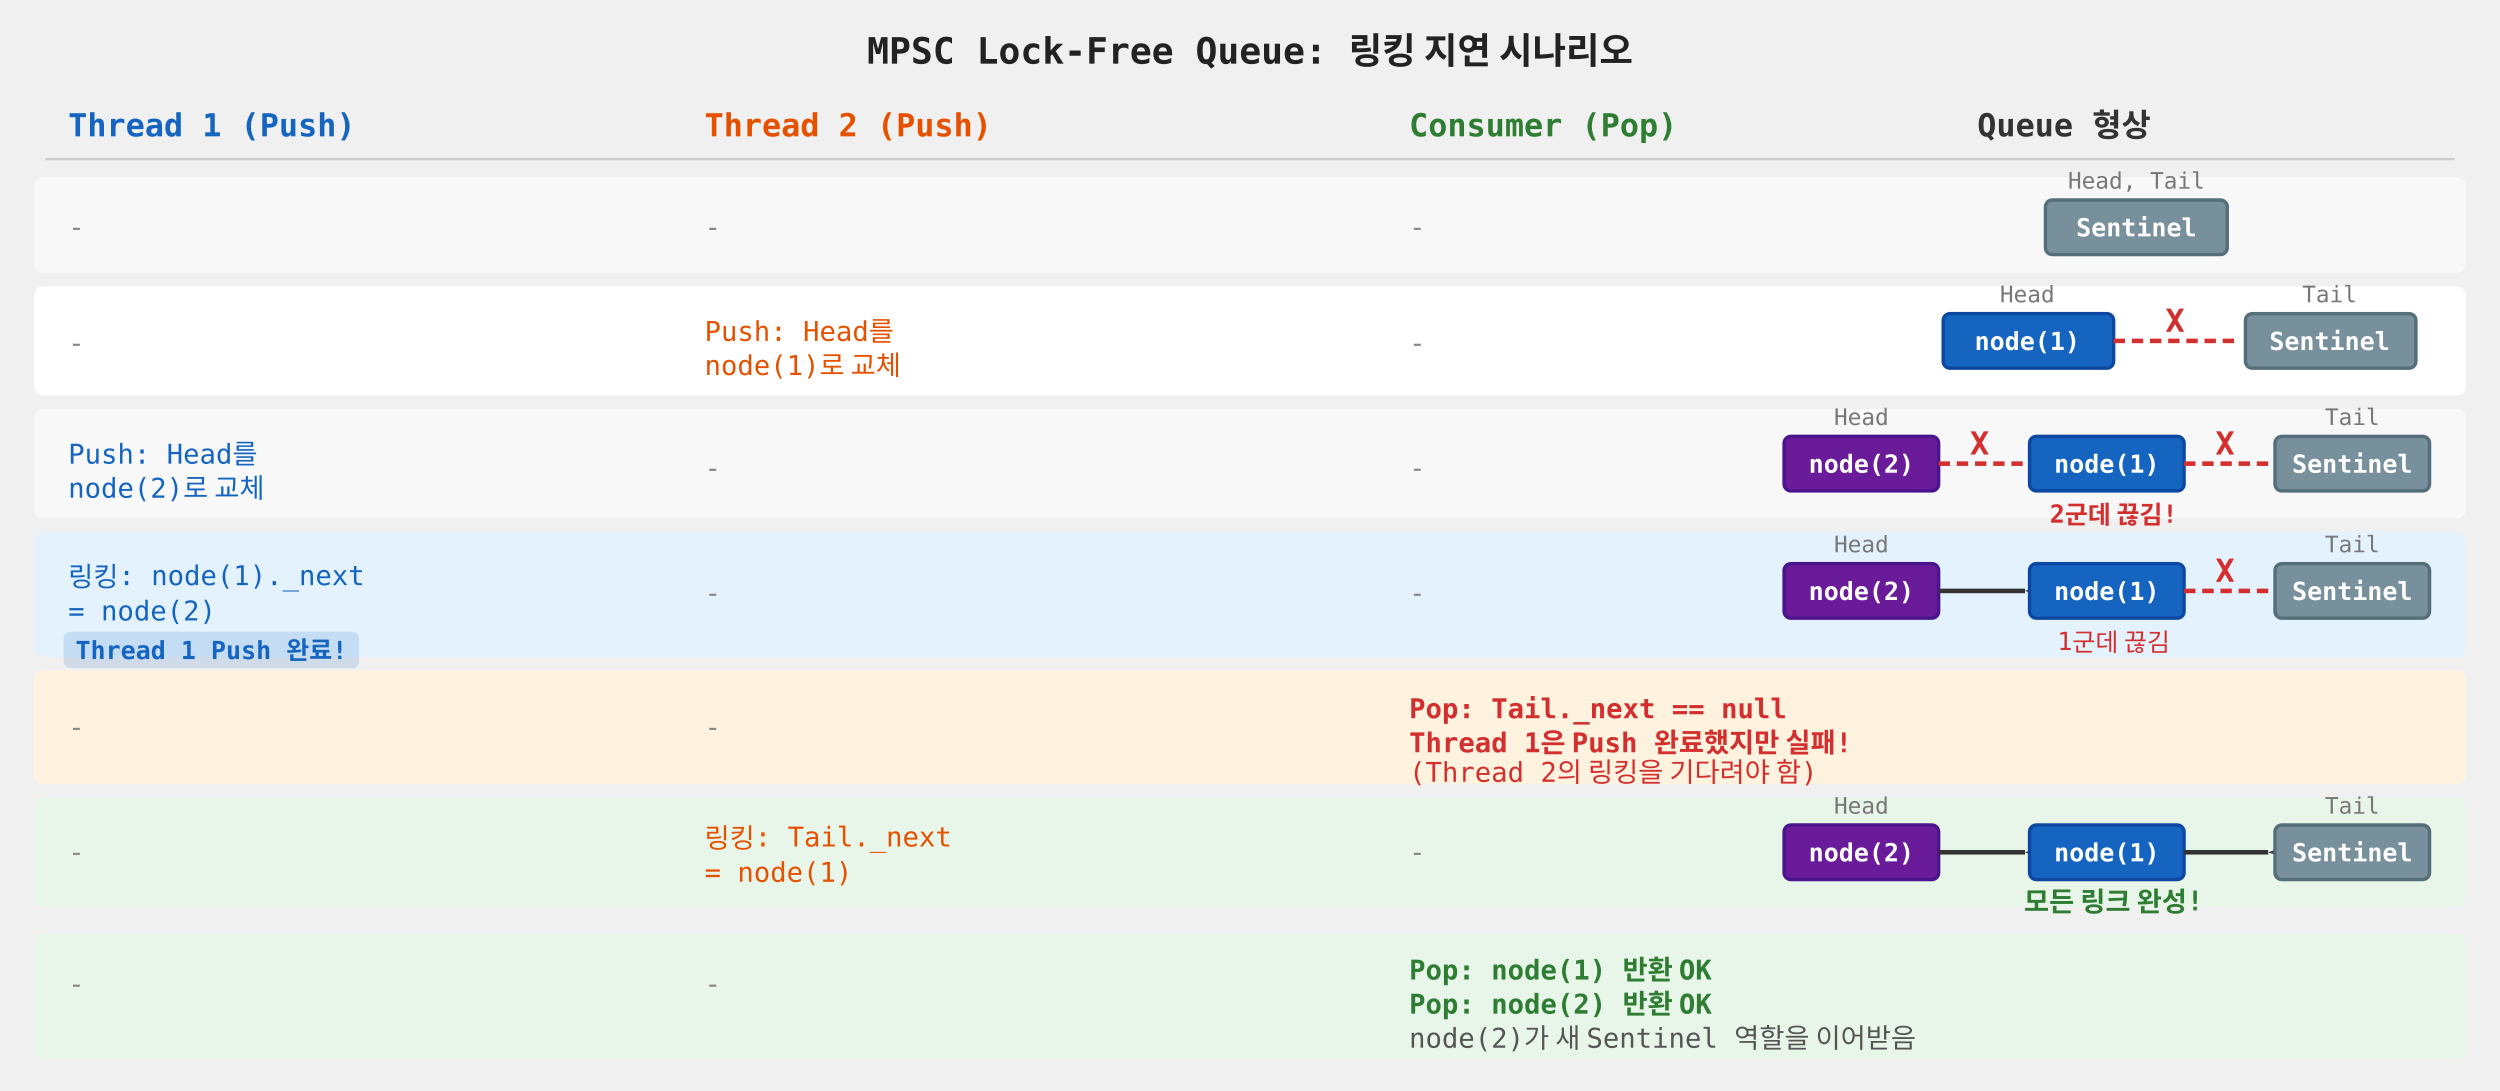
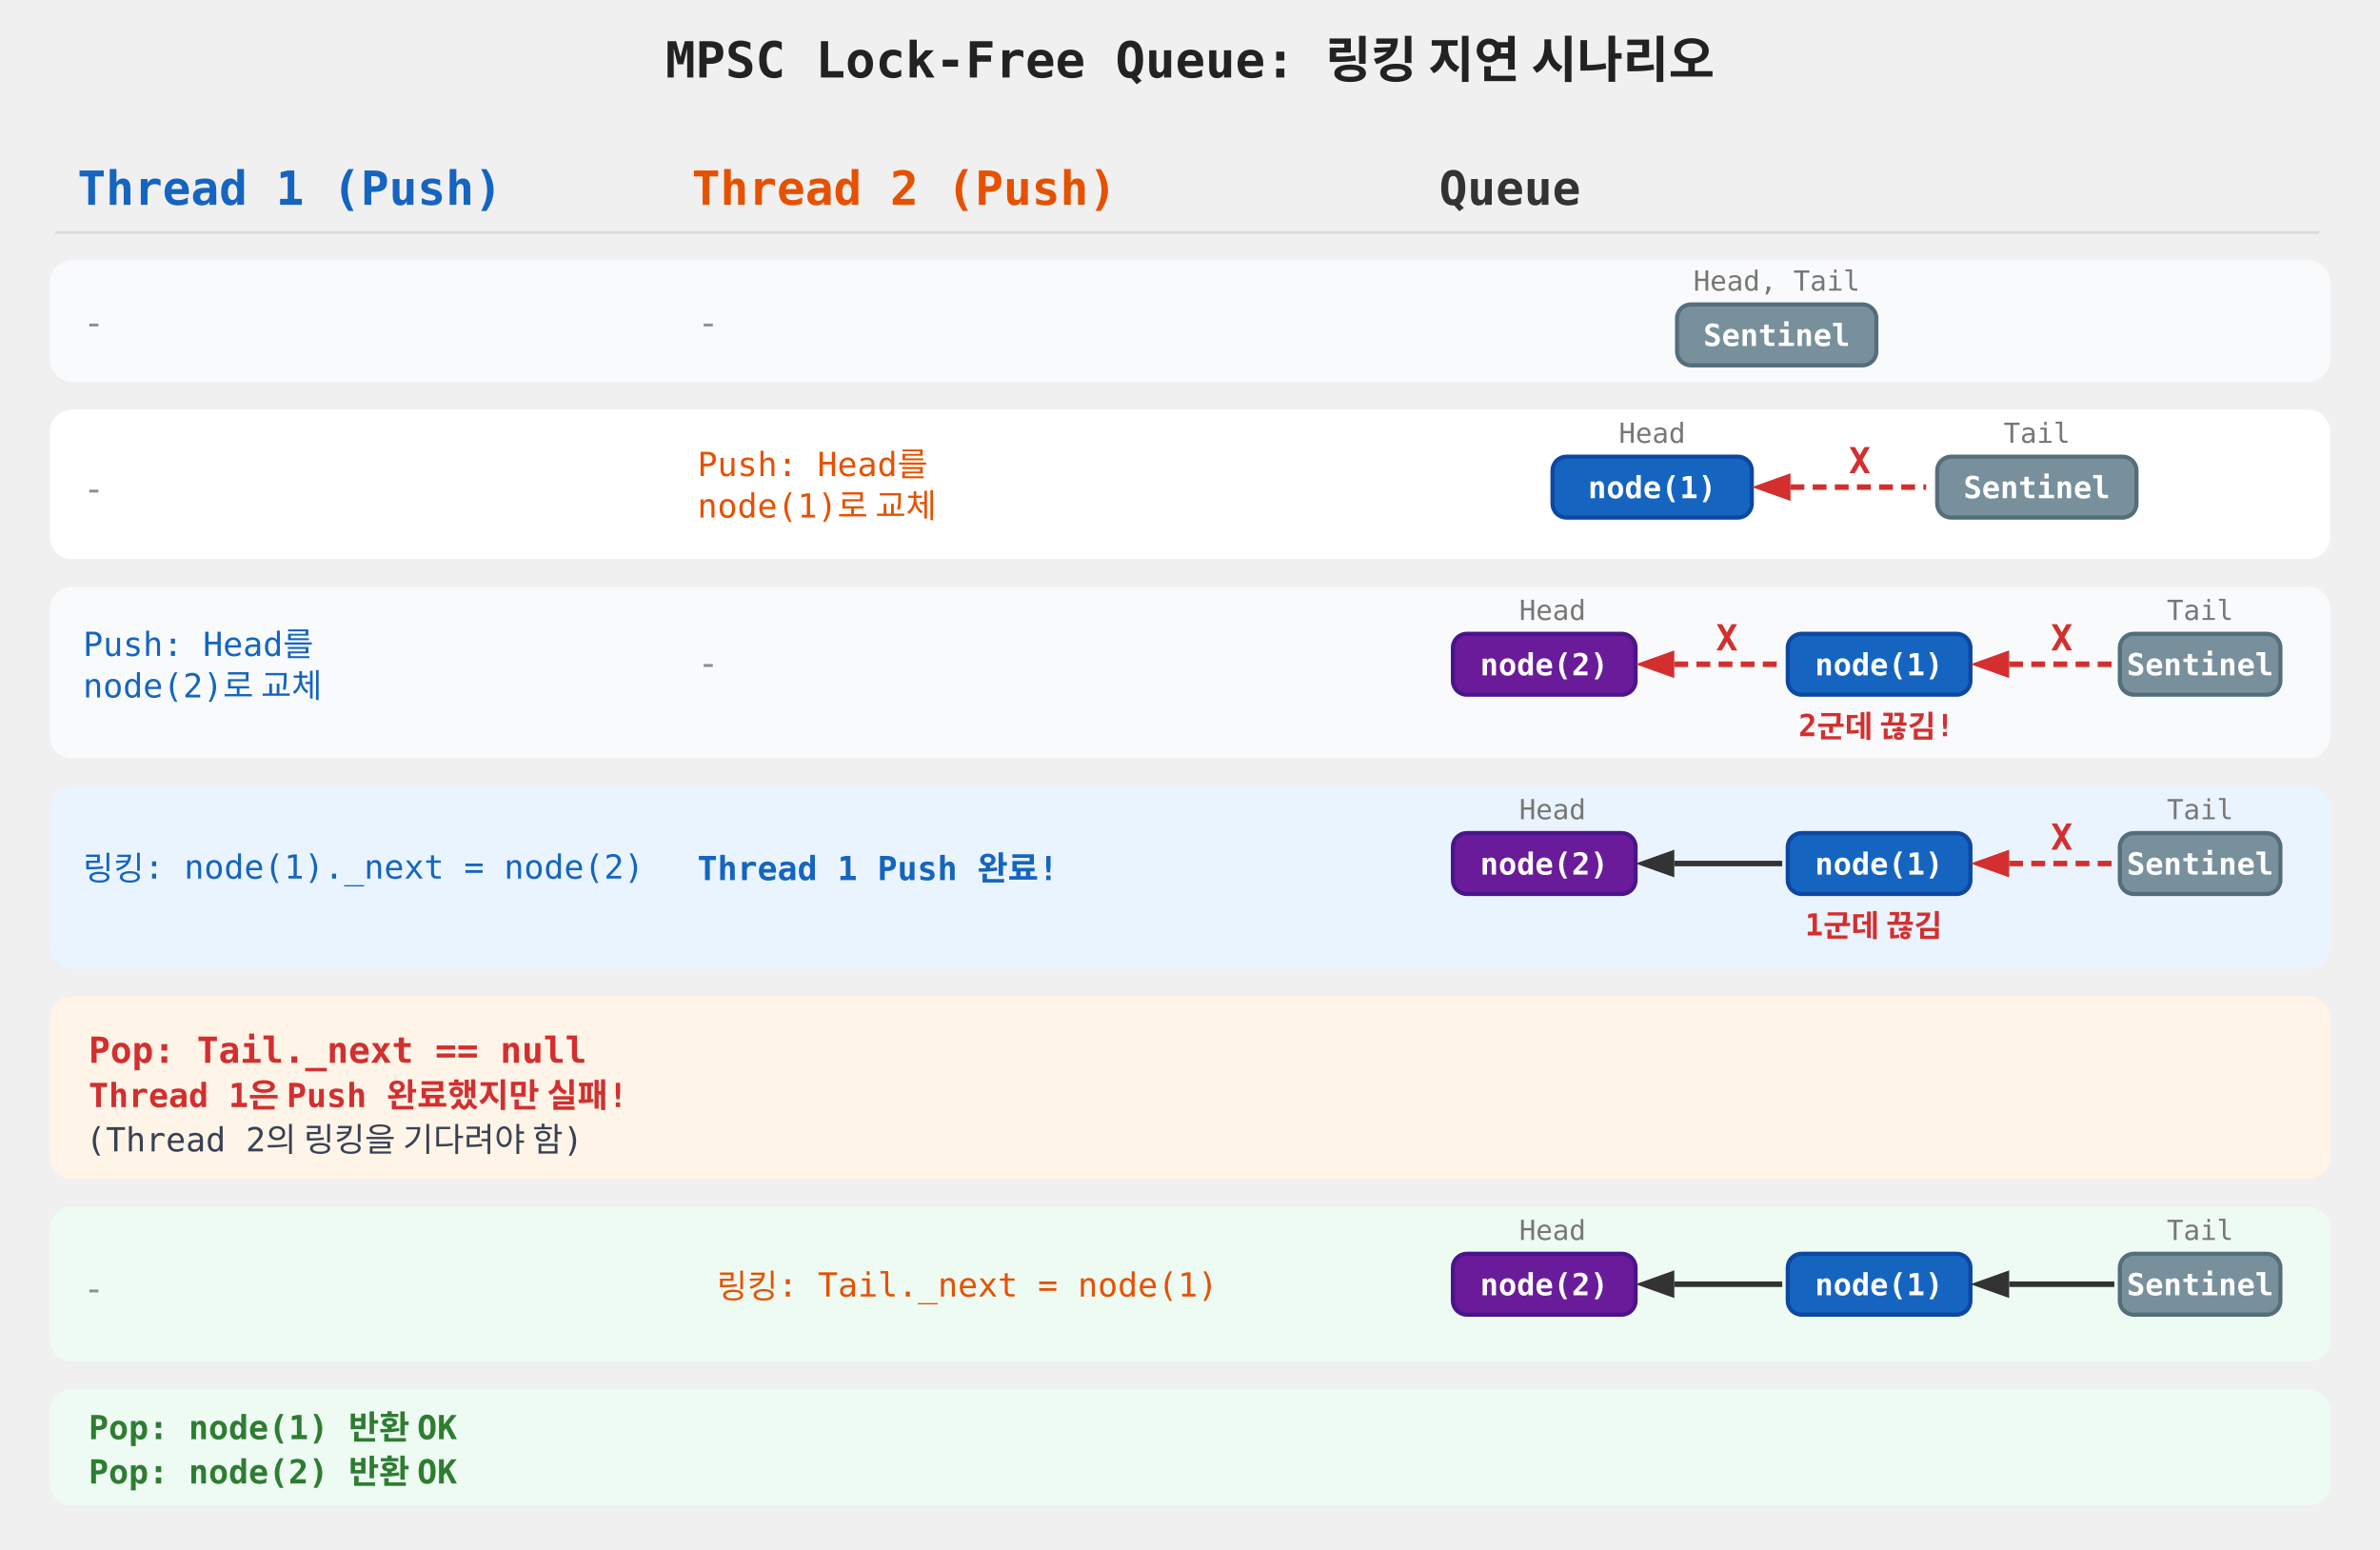
- <svg xmlns="http://www.w3.org/2000/svg" viewBox="0 0 1100 480" font-family="Consolas, monospace" font-size="13">
+ <svg xmlns="http://www.w3.org/2000/svg" viewBox="0 0 860 560" font-family="Consolas, monospace" font-size="13">
  <defs>
-     <marker id="arr" markerWidth="7" markerHeight="5" refX="0" refY="2.5" orient="auto">
-       <path d="M7,0 L0,2.5 L7,5 Z" fill="#333" />
+     <marker id="arr-left" markerWidth="7" markerHeight="5" refX="7" refY="2.5" orient="auto">
+       <path d="M0,2.5 L7,0 L7,5 Z" fill="#333" />
+     </marker>
+     <marker id="arr-left-red" markerWidth="7" markerHeight="5" refX="7" refY="2.5" orient="auto">
+       <path d="M0,2.5 L7,0 L7,5 Z" fill="#d32f2f" />
    </marker>
  </defs>
  <style>
-     .title { font-size: 16px; font-weight: bold; fill: #222; }
-     .col-header { font-size: 14px; font-weight: bold; }
-     .row-bg { rx: 4; }
-     .action { font-size: 12px; }
-     .box { stroke-width: 1.5; rx: 3; }
+     .title { font-size: 18px; font-weight: bold; fill: #222; }
+     .subtitle { font-size: 11px; fill: #6b7280; }
+     .col-header { font-size: 17px; font-weight: bold; }
+     .row-bg { rx: 8; }
+     .action { font-size: 12px; fill: #374151; }
+     .action-strong { font-size: 12px; font-weight: bold; }
+     .thread1 { fill: #1565c0; }
+     .thread2 { fill: #e65100; }
+     .box { stroke-width: 1.5; rx: 5; }
    .box-text { font-size: 11px; fill: #fff; font-weight: bold; }
-     .link-ok { stroke: #333; stroke-width: 2; fill: none; marker-end: url(#arr); }
-     .link-brk { stroke: #d32f2f; stroke-width: 2; stroke-dasharray: 5,3; fill: none; }
-     .x-mark { font-size: 14px; fill: #d32f2f; font-weight: bold; }
+     .link-ok { stroke: #333; stroke-width: 2; fill: none; marker-start: url(#arr-left); }
+     .link-brk { stroke: #d32f2f; stroke-width: 2; stroke-dasharray: 5,3; fill: none; marker-start: url(#arr-left-red); }
    .label { font-size: 10px; fill: #777; }
    .fail { fill: #d32f2f; font-weight: bold; }
    .ok { fill: #2e7d32; font-weight: bold; }
+     .muted { fill: #8a8f98; }
  </style>
-   <text x="550" y="28" text-anchor="middle" class="title">MPSC Lock-Free Queue: 링킹 지연 시나리오</text>
-   <text x="30" y="60" class="col-header" fill="#1565c0">Thread 1 (Push)</text>
-   <text x="310" y="60" class="col-header" fill="#e65100">Thread 2 (Push)</text>
-   <text x="620" y="60" class="col-header" fill="#2e7d32">Consumer (Pop)</text>
-   <text x="870" y="60" class="col-header" fill="#333">Queue 형상</text>
-   <line x1="20" y1="70" x2="1080" y2="70" stroke="#ccc" stroke-width="1" />
-   <rect x="15" y="78" width="1070" height="42" fill="#f8f8f8" class="row-bg" />
-   <text x="30" y="104" class="action" fill="#888">-</text>
-   <text x="310" y="104" class="action" fill="#888">-</text>
-   <text x="620" y="104" class="action" fill="#888">-</text>
-   <rect x="900" y="88" width="80" height="24" class="box" fill="#78909c" stroke="#546e7a" />
-   <text x="940" y="104" text-anchor="middle" class="box-text">Sentinel</text>
-   <text x="940" y="83" text-anchor="middle" class="label">Head, Tail</text>
-   <rect x="15" y="126" width="1070" height="48" fill="#fff" class="row-bg" />
-   <text x="30" y="155" class="action" fill="#888">-</text>
-   <text x="310" y="150" class="action" fill="#e65100">Push: Head를</text>
-   <text x="310" y="165" class="action" fill="#e65100">node(1)로 교체</text>
-   <text x="620" y="155" class="action" fill="#888">-</text>
-   <rect x="855" y="138" width="75" height="24" class="box" fill="#1565c0" stroke="#0d47a1" />
-   <text x="892" y="154" text-anchor="middle" class="box-text">node(1)</text>
-   <text x="892" y="133" text-anchor="middle" class="label">Head</text>
-   <line x1="930" y1="150" x2="985" y2="150" class="link-brk" />
-   <text x="957" y="146" text-anchor="middle" class="x-mark">X</text>
-   <rect x="988" y="138" width="75" height="24" class="box" fill="#78909c" stroke="#546e7a" />
-   <text x="1025" y="154" text-anchor="middle" class="box-text">Sentinel</text>
-   <text x="1025" y="133" text-anchor="middle" class="label">Tail</text>
-   <rect x="15" y="180" width="1070" height="48" fill="#f8f8f8" class="row-bg" />
-   <text x="30" y="204" class="action" fill="#1565c0">Push: Head를</text>
-   <text x="30" y="219" class="action" fill="#1565c0">node(2)로 교체</text>
-   <text x="310" y="210" class="action" fill="#888">-</text>
-   <text x="620" y="210" class="action" fill="#888">-</text>
-   <rect x="785" y="192" width="68" height="24" class="box" fill="#6a1b9a" stroke="#4a148c" />
-   <text x="819" y="208" text-anchor="middle" class="box-text">node(2)</text>
-   <text x="819" y="187" text-anchor="middle" class="label">Head</text>
-   <line x1="853" y1="204" x2="890" y2="204" class="link-brk" />
-   <text x="871" y="200" text-anchor="middle" class="x-mark">X</text>
-   <rect x="893" y="192" width="68" height="24" class="box" fill="#1565c0" stroke="#0d47a1" />
-   <text x="927" y="208" text-anchor="middle" class="box-text">node(1)</text>
-   <line x1="961" y1="204" x2="998" y2="204" class="link-brk" />
-   <text x="979" y="200" text-anchor="middle" class="x-mark">X</text>
-   <rect x="1001" y="192" width="68" height="24" class="box" fill="#78909c" stroke="#546e7a" />
-   <text x="1035" y="208" text-anchor="middle" class="box-text">Sentinel</text>
-   <text x="1035" y="187" text-anchor="middle" class="label">Tail</text>
-   <text x="930" y="230" text-anchor="middle" font-size="11" fill="#d32f2f" font-weight="bold">2군데 끊김!</text>
-   <rect x="15" y="234" width="1070" height="55" fill="#e3f2fd" class="row-bg" />
-   <text x="30" y="258" class="action" fill="#1565c0">링킹: node(1)._next</text>
-   <text x="30" y="273" class="action" fill="#1565c0">= node(2)</text>
-   <rect x="28" y="278" width="130" height="16" rx="3" fill="#1565c0" opacity="0.15" />
-   <text x="93" y="290" text-anchor="middle" font-size="11" fill="#1565c0" font-weight="bold">Thread 1 Push 완료!</text>
-   <text x="310" y="265" class="action" fill="#888">-</text>
-   <text x="620" y="265" class="action" fill="#888">-</text>
-   <rect x="785" y="248" width="68" height="24" class="box" fill="#6a1b9a" stroke="#4a148c" />
-   <text x="819" y="264" text-anchor="middle" class="box-text">node(2)</text>
-   <text x="819" y="243" text-anchor="middle" class="label">Head</text>
-   <line x1="853" y1="260" x2="891" y2="260" class="link-ok" />
-   <rect x="893" y="248" width="68" height="24" class="box" fill="#1565c0" stroke="#0d47a1" />
-   <text x="927" y="264" text-anchor="middle" class="box-text">node(1)</text>
-   <line x1="961" y1="260" x2="998" y2="260" class="link-brk" />
-   <text x="979" y="256" text-anchor="middle" class="x-mark">X</text>
-   <rect x="1001" y="248" width="68" height="24" class="box" fill="#78909c" stroke="#546e7a" />
-   <text x="1035" y="264" text-anchor="middle" class="box-text">Sentinel</text>
-   <text x="1035" y="243" text-anchor="middle" class="label">Tail</text>
-   <text x="930" y="286" text-anchor="middle" font-size="11" fill="#d32f2f">1군데 끊김</text>
-   <rect x="15" y="295" width="1070" height="50" fill="#fff3e0" class="row-bg" />
-   <text x="30" y="324" class="action" fill="#888">-</text>
-   <text x="310" y="324" class="action" fill="#888">-</text>
-   <text x="620" y="316" class="action fail">Pop: Tail._next == null</text>
-   <text x="620" y="331" class="action fail">Thread 1은 Push 완료했지만 실패!</text>
-   <text x="620" y="344" class="action" fill="#d32f2f" font-size="11">(Thread 2의 링킹을 기다려야 함)</text>
-   <rect x="15" y="351" width="1070" height="48" fill="#e8f5e9" class="row-bg" />
-   <text x="30" y="379" class="action" fill="#888">-</text>
-   <text x="310" y="373" class="action" fill="#e65100">링킹: Tail._next</text>
-   <text x="310" y="388" class="action" fill="#e65100">= node(1)</text>
-   <text x="620" y="379" class="action" fill="#888">-</text>
-   <rect x="785" y="363" width="68" height="24" class="box" fill="#6a1b9a" stroke="#4a148c" />
-   <text x="819" y="379" text-anchor="middle" class="box-text">node(2)</text>
-   <text x="819" y="358" text-anchor="middle" class="label">Head</text>
-   <line x1="853" y1="375" x2="891" y2="375" class="link-ok" />
-   <rect x="893" y="363" width="68" height="24" class="box" fill="#1565c0" stroke="#0d47a1" />
-   <text x="927" y="379" text-anchor="middle" class="box-text">node(1)</text>
-   <line x1="961" y1="375" x2="998" y2="375" class="link-ok" />
-   <rect x="1001" y="363" width="68" height="24" class="box" fill="#78909c" stroke="#546e7a" />
-   <text x="1035" y="379" text-anchor="middle" class="box-text">Sentinel</text>
-   <text x="1035" y="358" text-anchor="middle" class="label">Tail</text>
-   <text x="930" y="401" text-anchor="middle" font-size="12" fill="#2e7d32" font-weight="bold">모든 링크 완성!</text>
-   <rect x="15" y="411" width="1070" height="55" fill="#e8f5e9" class="row-bg" />
-   <text x="30" y="437" class="action" fill="#888">-</text>
-   <text x="310" y="437" class="action" fill="#888">-</text>
-   <text x="620" y="431" class="action ok">Pop: node(1) 반환 OK</text>
-   <text x="620" y="446" class="action ok">Pop: node(2) 반환 OK</text>
-   <text x="620" y="461" class="action" fill="#555" font-size="11">node(2)가 새 Sentinel 역할을 이어받음</text>
+   <text x="430" y="28" text-anchor="middle" class="title">MPSC Lock-Free Queue: 링킹 지연 시나리오</text>
+   <text x="28" y="74" class="col-header" fill="#1565c0">Thread 1 (Push)</text>
+   <text x="250" y="74" class="col-header" fill="#e65100">Thread 2 (Push)</text>
+   <text x="520" y="74" class="col-header" fill="#333">Queue</text>
+   <line x1="20" y1="84" x2="838" y2="84" stroke="#d7dce2" stroke-width="1" />
+   <rect x="18" y="94" width="824" height="44" fill="#f8fafc" class="row-bg" />
+   <text x="30" y="121" class="muted">-</text>
+   <text x="252" y="121" class="muted">-</text>
+   <text x="642" y="105" text-anchor="middle" class="label">Head, Tail</text>
+   <rect x="606" y="110" width="72" height="22" class="box" fill="#78909c" stroke="#546e7a" />
+   <text x="642" y="125" text-anchor="middle" class="box-text">Sentinel</text>
+   <rect x="18" y="148" width="824" height="54" fill="#fff" class="row-bg" />
+   <text x="30" y="181" class="muted">-</text>
+   <text x="252" y="172" class="action thread2">Push: Head를</text>
+   <text x="252" y="187" class="action thread2">node(1)로 교체</text>
+   <text x="597" y="160" text-anchor="middle" class="label">Head</text>
+   <rect x="561" y="165" width="72" height="22" class="box" fill="#1565c0" stroke="#0d47a1" />
+   <text x="597" y="180" text-anchor="middle" class="box-text">node(1)</text>
+   <line x1="647" y1="176" x2="696" y2="176" class="link-brk" />
+   <text x="672" y="171" text-anchor="middle" class="fail">X</text>
+   <rect x="700" y="165" width="72" height="22" class="box" fill="#78909c" stroke="#546e7a" />
+   <text x="736" y="180" text-anchor="middle" class="box-text">Sentinel</text>
+   <text x="736" y="160" text-anchor="middle" class="label">Tail</text>
+   <rect x="18" y="212" width="824" height="62" fill="#f8fafc" class="row-bg" />
+   <text x="30" y="237" class="action thread1">Push: Head를</text>
+   <text x="30" y="252" class="action thread1">node(2)로 교체</text>
+   <text x="252" y="244" class="muted">-</text>
+   <text x="561" y="224" text-anchor="middle" class="label">Head</text>
+   <rect x="525" y="229" width="66" height="22" class="box" fill="#6a1b9a" stroke="#4a148c" />
+   <text x="558" y="244" text-anchor="middle" class="box-text">node(2)</text>
+   <line x1="605" y1="240" x2="644" y2="240" class="link-brk" />
+   <text x="624" y="235" text-anchor="middle" class="fail">X</text>
+   <rect x="646" y="229" width="66" height="22" class="box" fill="#1565c0" stroke="#0d47a1" />
+   <text x="679" y="244" text-anchor="middle" class="box-text">node(1)</text>
+   <line x1="726" y1="240" x2="764" y2="240" class="link-brk" />
+   <text x="745" y="235" text-anchor="middle" class="fail">X</text>
+   <rect x="766" y="229" width="58" height="22" class="box" fill="#78909c" stroke="#546e7a" />
+   <text x="795" y="244" text-anchor="middle" class="box-text">Sentinel</text>
+   <text x="795" y="224" text-anchor="middle" class="label">Tail</text>
+   <text x="678" y="266" text-anchor="middle" class="fail" font-size="11">2군데 끊김!</text>
+   <rect x="18" y="284" width="824" height="66" fill="#eaf4ff" class="row-bg" />
+   <text x="30" y="318" class="action thread1">링킹: node(1)._next = node(2)</text>
+   <text x="252" y="318" class="action-strong thread1">Thread 1 Push 완료!</text>
+   <text x="561" y="296" text-anchor="middle" class="label">Head</text>
+   <rect x="525" y="301" width="66" height="22" class="box" fill="#6a1b9a" stroke="#4a148c" />
+   <text x="558" y="316" text-anchor="middle" class="box-text">node(2)</text>
+   <line x1="605" y1="312" x2="644" y2="312" class="link-ok" />
+   <rect x="646" y="301" width="66" height="22" class="box" fill="#1565c0" stroke="#0d47a1" />
+   <text x="679" y="316" text-anchor="middle" class="box-text">node(1)</text>
+   <line x1="726" y1="312" x2="764" y2="312" class="link-brk" />
+   <text x="745" y="307" text-anchor="middle" class="fail">X</text>
+   <rect x="766" y="301" width="58" height="22" class="box" fill="#78909c" stroke="#546e7a" />
+   <text x="795" y="316" text-anchor="middle" class="box-text">Sentinel</text>
+   <text x="795" y="296" text-anchor="middle" class="label">Tail</text>
+   <text x="677" y="338" text-anchor="middle" class="fail" font-size="11">1군데 끊김</text>
+   <rect x="18" y="360" width="824" height="66" fill="#fff4e8" class="row-bg" />
+   <text x="32" y="384" class="fail">Pop: Tail._next == null</text>
+   <text x="32" y="400" class="action fail">Thread 1은 Push 완료했지만 실패!</text>
+   <text x="31" y="416" class="action" fill="#d32f2f">(Thread 2의 링킹을 기다려야 함)</text>
+   <rect x="18" y="436" width="824" height="56" fill="#eefbf3" class="row-bg" />
+   <text x="30" y="470" class="muted">-</text>
+   <text x="259" y="469" class="action thread2">링킹: Tail._next = node(1)</text>
+   <text x="561" y="448" text-anchor="middle" class="label">Head</text>
+   <rect x="525" y="453" width="66" height="22" class="box" fill="#6a1b9a" stroke="#4a148c" />
+   <text x="558" y="468" text-anchor="middle" class="box-text">node(2)</text>
+   <line x1="605" y1="464" x2="644" y2="464" class="link-ok" />
+   <rect x="646" y="453" width="66" height="22" class="box" fill="#1565c0" stroke="#0d47a1" />
+   <text x="679" y="468" text-anchor="middle" class="box-text">node(1)</text>
+   <line x1="726" y1="464" x2="764" y2="464" class="link-ok" />
+   <rect x="766" y="453" width="58" height="22" class="box" fill="#78909c" stroke="#546e7a" />
+   <text x="795" y="468" text-anchor="middle" class="box-text">Sentinel</text>
+   <text x="795" y="448" text-anchor="middle" class="label">Tail</text>
+   <rect x="18" y="502" width="824" height="42" fill="#eefbf3" class="row-bg" />
+   <text x="32" y="520" class="action ok">Pop: node(1) 반환 OK</text>
+   <text x="32" y="536" class="action ok">Pop: node(2) 반환 OK</text>
</svg>
